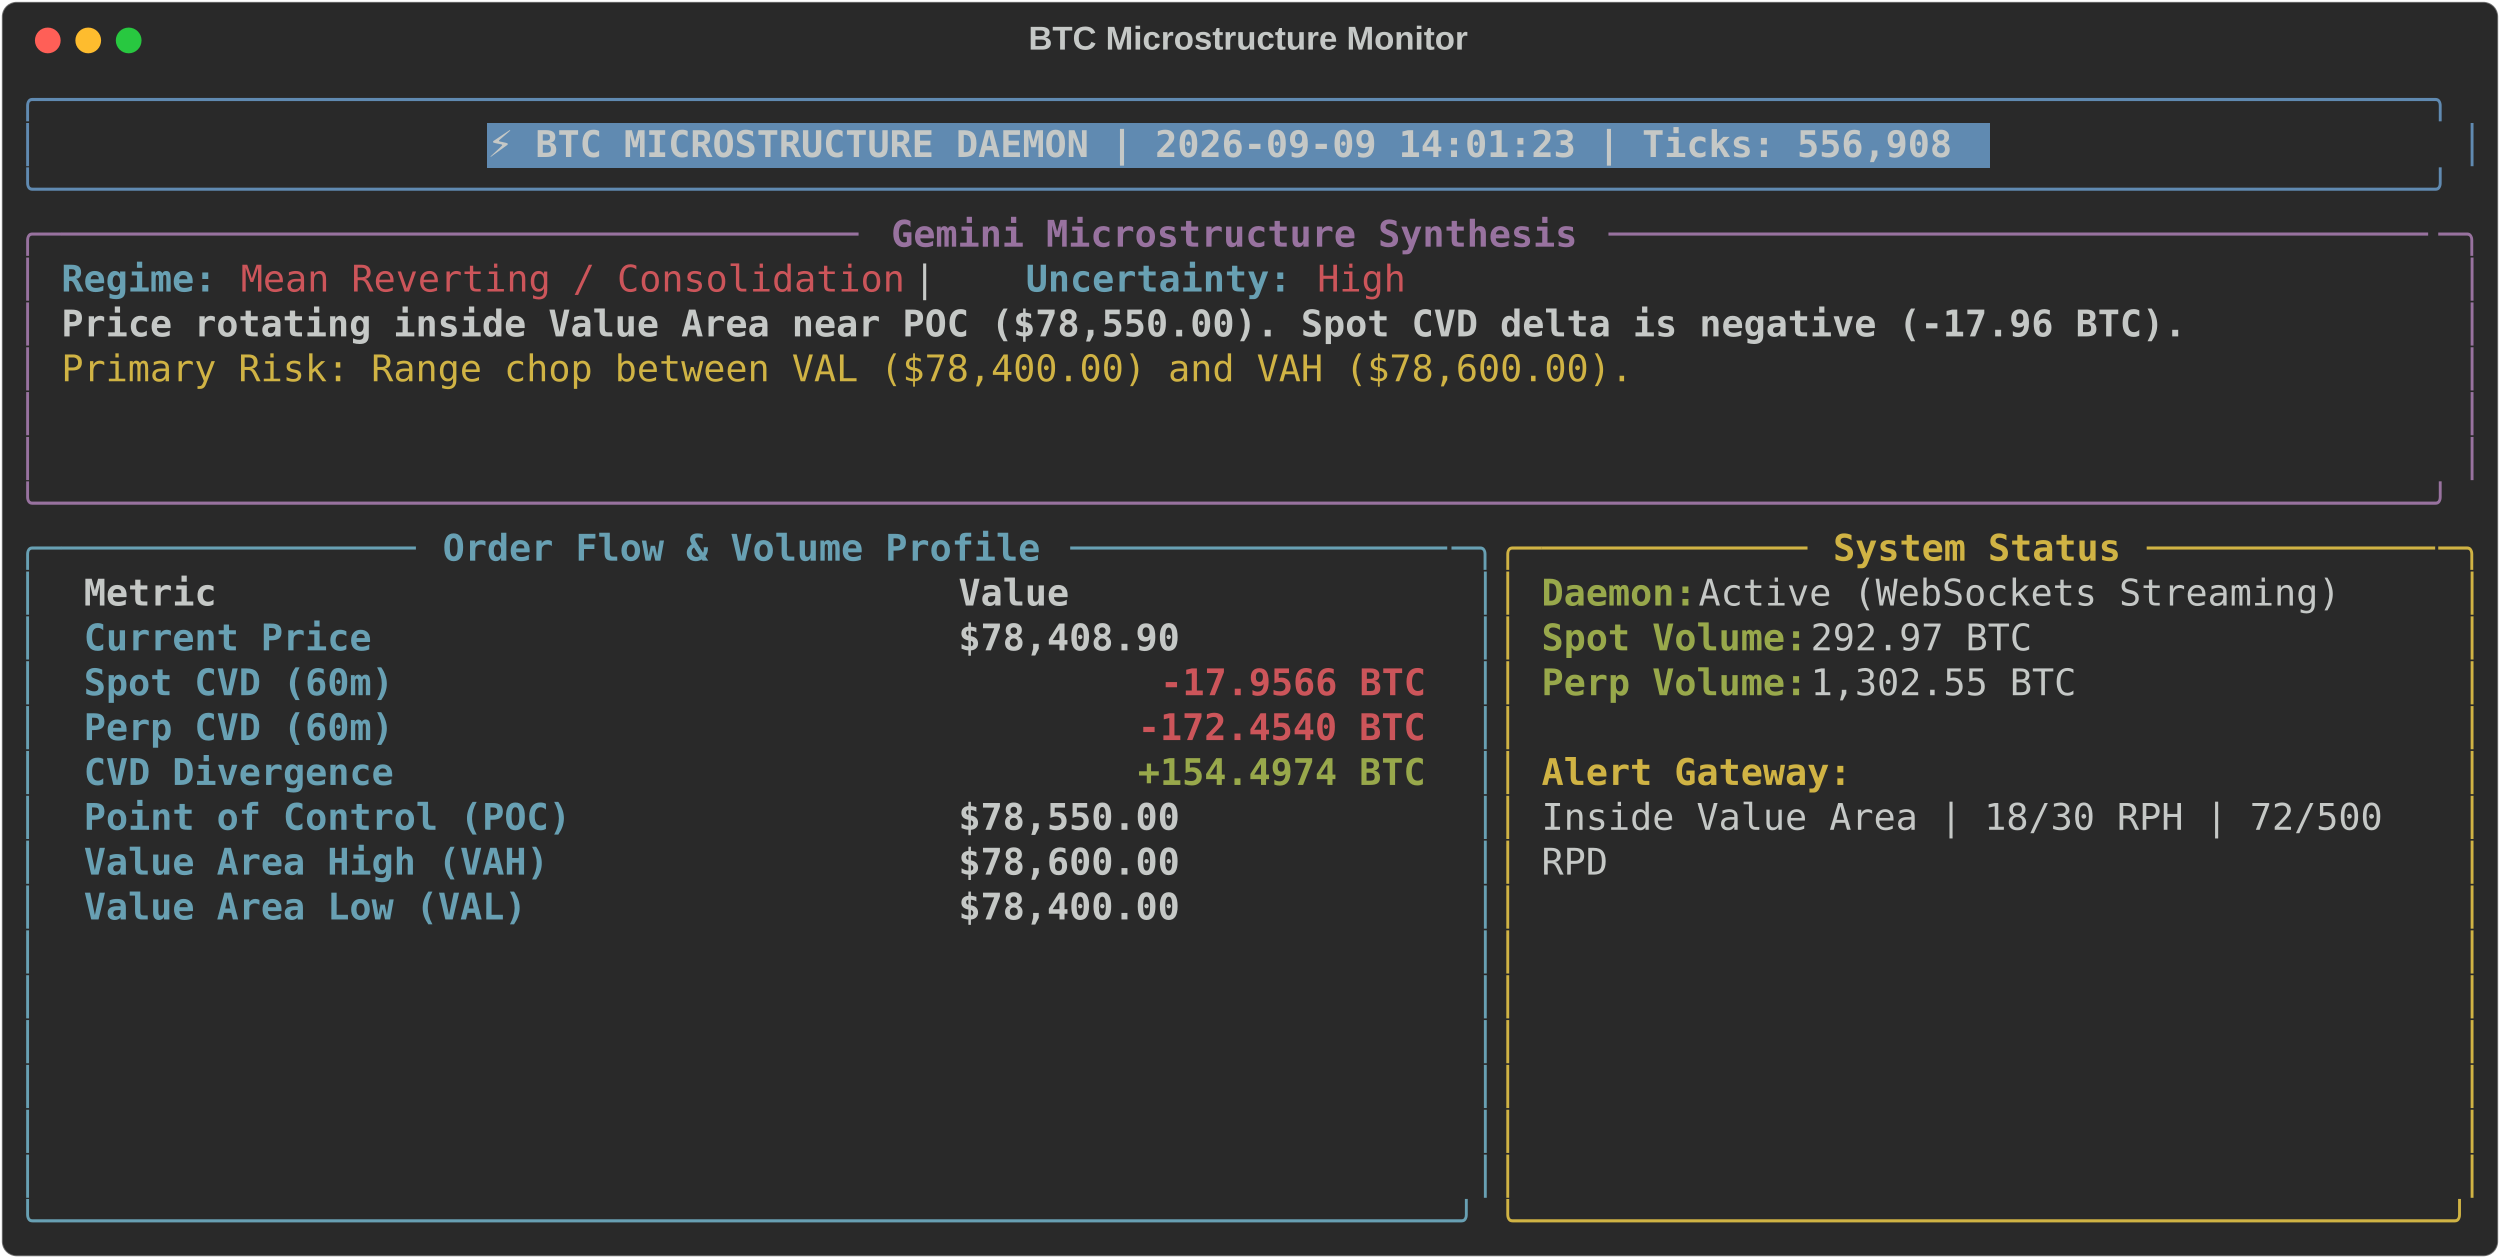
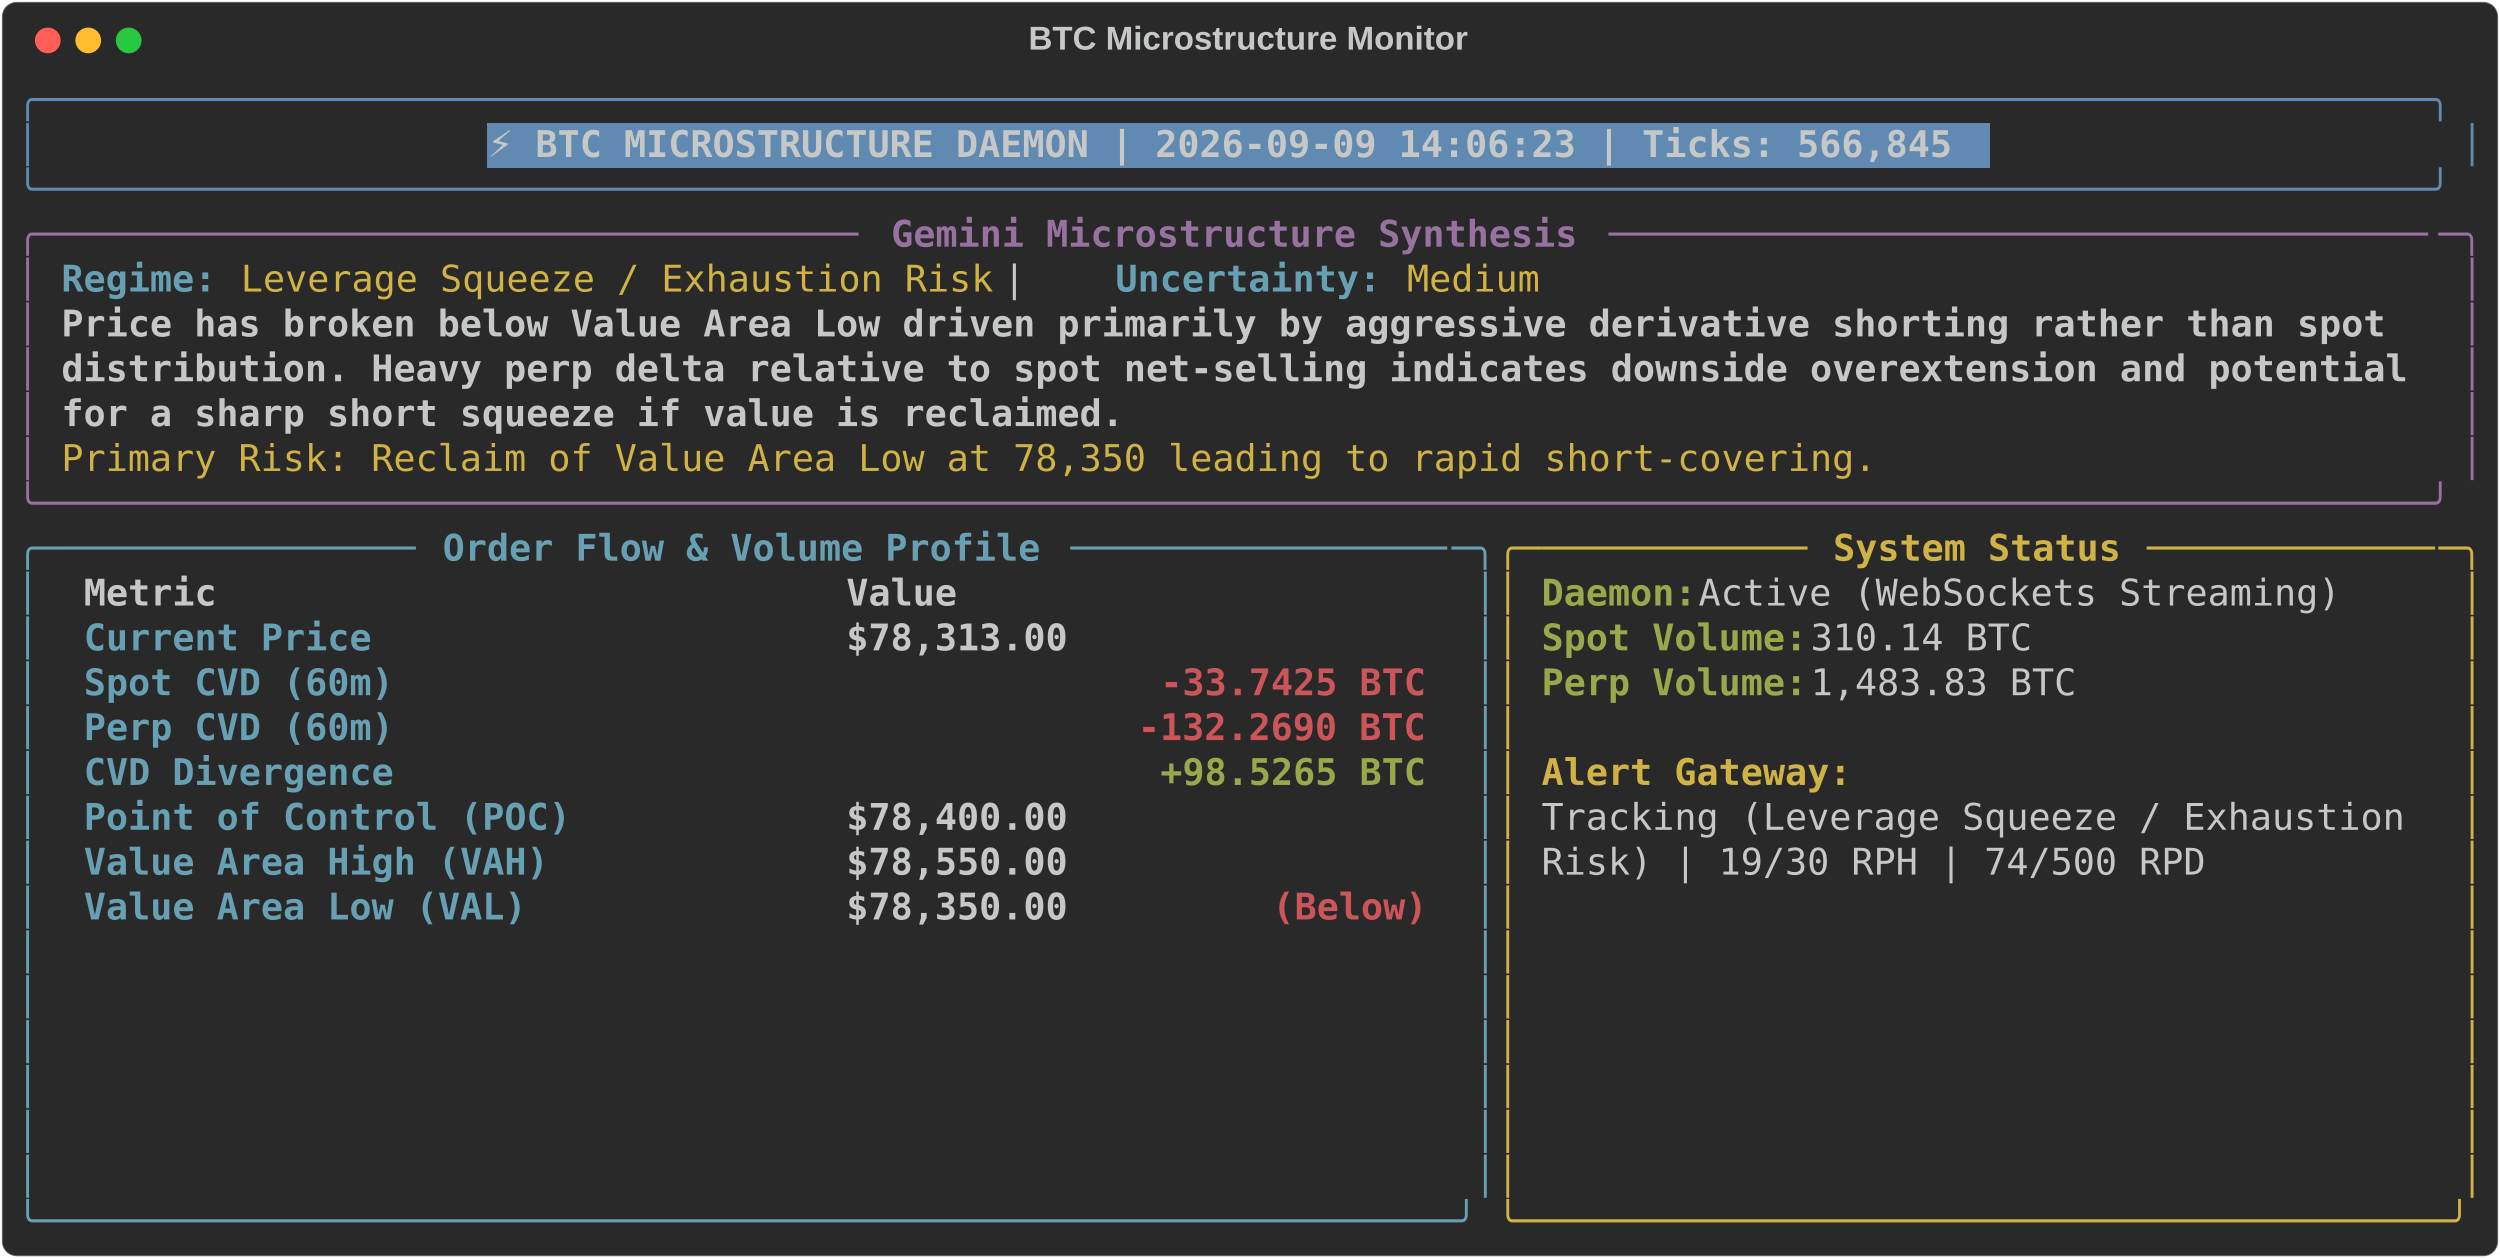
<svg xmlns="http://www.w3.org/2000/svg" class="rich-terminal" viewBox="0 0 1360 684.4">
  <style>

    @font-face {
        font-family: "Fira Code";
        src: local("FiraCode-Regular"),
                url("https://cdnjs.cloudflare.com/ajax/libs/firacode/6.2.0/woff2/FiraCode-Regular.woff2") format("woff2"),
                url("https://cdnjs.cloudflare.com/ajax/libs/firacode/6.2.0/woff/FiraCode-Regular.woff") format("woff");
        font-style: normal;
        font-weight: 400;
    }
    @font-face {
        font-family: "Fira Code";
        src: local("FiraCode-Bold"),
                url("https://cdnjs.cloudflare.com/ajax/libs/firacode/6.2.0/woff2/FiraCode-Bold.woff2") format("woff2"),
                url("https://cdnjs.cloudflare.com/ajax/libs/firacode/6.2.0/woff/FiraCode-Bold.woff") format("woff");
        font-style: bold;
        font-weight: 700;
    }

-     .terminal-1689539434-matrix {
+     .terminal-4007580471-matrix {
        font-family: Fira Code, monospace;
        font-size: 20px;
        line-height: 24.4px;
        font-variant-east-asian: full-width;
    }

-     .terminal-1689539434-title {
+     .terminal-4007580471-title {
        font-size: 18px;
        font-weight: bold;
        font-family: arial;
    }

-     .terminal-1689539434-r1 { fill: #608ab1 }
- .terminal-1689539434-r2 { fill: #c5c8c6 }
- .terminal-1689539434-r3 { fill: #c5c8c6;font-weight: bold }
- .terminal-1689539434-r4 { fill: #98729f }
- .terminal-1689539434-r5 { fill: #98729f;font-weight: bold }
- .terminal-1689539434-r6 { fill: #68a0b3;font-weight: bold }
- .terminal-1689539434-r7 { fill: #cc555a }
- .terminal-1689539434-r8 { fill: #d0b344 }
- .terminal-1689539434-r9 { fill: #68a0b3 }
- .terminal-1689539434-r10 { fill: #d0b344;font-weight: bold }
- .terminal-1689539434-r11 { fill: #98a84b;font-weight: bold }
- .terminal-1689539434-r12 { fill: #cc555a;font-weight: bold }
+     .terminal-4007580471-r1 { fill: #608ab1 }
+ .terminal-4007580471-r2 { fill: #c5c8c6 }
+ .terminal-4007580471-r3 { fill: #c5c8c6;font-weight: bold }
+ .terminal-4007580471-r4 { fill: #98729f }
+ .terminal-4007580471-r5 { fill: #98729f;font-weight: bold }
+ .terminal-4007580471-r6 { fill: #68a0b3;font-weight: bold }
+ .terminal-4007580471-r7 { fill: #d0b344 }
+ .terminal-4007580471-r8 { fill: #68a0b3 }
+ .terminal-4007580471-r9 { fill: #d0b344;font-weight: bold }
+ .terminal-4007580471-r10 { fill: #98a84b;font-weight: bold }
+ .terminal-4007580471-r11 { fill: #cc555a;font-weight: bold }
    </style>
  <defs>
-     <clipPath id="terminal-1689539434-clip-terminal">
+     <clipPath id="terminal-4007580471-clip-terminal">
      <rect x="0" y="0" width="1341.0" height="633.4" />
    </clipPath>
-     <clipPath id="terminal-1689539434-line-0">
+     <clipPath id="terminal-4007580471-line-0">
      <rect x="0" y="1.5" width="1342" height="24.65" />
    </clipPath>
-     <clipPath id="terminal-1689539434-line-1">
+     <clipPath id="terminal-4007580471-line-1">
      <rect x="0" y="25.9" width="1342" height="24.65" />
    </clipPath>
-     <clipPath id="terminal-1689539434-line-2">
+     <clipPath id="terminal-4007580471-line-2">
      <rect x="0" y="50.3" width="1342" height="24.65" />
    </clipPath>
-     <clipPath id="terminal-1689539434-line-3">
+     <clipPath id="terminal-4007580471-line-3">
      <rect x="0" y="74.7" width="1342" height="24.65" />
    </clipPath>
-     <clipPath id="terminal-1689539434-line-4">
+     <clipPath id="terminal-4007580471-line-4">
      <rect x="0" y="99.1" width="1342" height="24.65" />
    </clipPath>
-     <clipPath id="terminal-1689539434-line-5">
+     <clipPath id="terminal-4007580471-line-5">
      <rect x="0" y="123.5" width="1342" height="24.65" />
    </clipPath>
-     <clipPath id="terminal-1689539434-line-6">
+     <clipPath id="terminal-4007580471-line-6">
      <rect x="0" y="147.9" width="1342" height="24.65" />
    </clipPath>
-     <clipPath id="terminal-1689539434-line-7">
+     <clipPath id="terminal-4007580471-line-7">
      <rect x="0" y="172.3" width="1342" height="24.65" />
    </clipPath>
-     <clipPath id="terminal-1689539434-line-8">
+     <clipPath id="terminal-4007580471-line-8">
      <rect x="0" y="196.7" width="1342" height="24.65" />
    </clipPath>
-     <clipPath id="terminal-1689539434-line-9">
+     <clipPath id="terminal-4007580471-line-9">
      <rect x="0" y="221.1" width="1342" height="24.65" />
    </clipPath>
-     <clipPath id="terminal-1689539434-line-10">
+     <clipPath id="terminal-4007580471-line-10">
      <rect x="0" y="245.5" width="1342" height="24.65" />
    </clipPath>
-     <clipPath id="terminal-1689539434-line-11">
+     <clipPath id="terminal-4007580471-line-11">
      <rect x="0" y="269.9" width="1342" height="24.65" />
    </clipPath>
-     <clipPath id="terminal-1689539434-line-12">
+     <clipPath id="terminal-4007580471-line-12">
      <rect x="0" y="294.3" width="1342" height="24.65" />
    </clipPath>
-     <clipPath id="terminal-1689539434-line-13">
+     <clipPath id="terminal-4007580471-line-13">
      <rect x="0" y="318.7" width="1342" height="24.65" />
    </clipPath>
-     <clipPath id="terminal-1689539434-line-14">
+     <clipPath id="terminal-4007580471-line-14">
      <rect x="0" y="343.1" width="1342" height="24.65" />
    </clipPath>
-     <clipPath id="terminal-1689539434-line-15">
+     <clipPath id="terminal-4007580471-line-15">
      <rect x="0" y="367.5" width="1342" height="24.65" />
    </clipPath>
-     <clipPath id="terminal-1689539434-line-16">
+     <clipPath id="terminal-4007580471-line-16">
      <rect x="0" y="391.9" width="1342" height="24.65" />
    </clipPath>
-     <clipPath id="terminal-1689539434-line-17">
+     <clipPath id="terminal-4007580471-line-17">
      <rect x="0" y="416.3" width="1342" height="24.65" />
    </clipPath>
-     <clipPath id="terminal-1689539434-line-18">
+     <clipPath id="terminal-4007580471-line-18">
      <rect x="0" y="440.7" width="1342" height="24.65" />
    </clipPath>
-     <clipPath id="terminal-1689539434-line-19">
+     <clipPath id="terminal-4007580471-line-19">
      <rect x="0" y="465.1" width="1342" height="24.65" />
    </clipPath>
-     <clipPath id="terminal-1689539434-line-20">
+     <clipPath id="terminal-4007580471-line-20">
      <rect x="0" y="489.5" width="1342" height="24.65" />
    </clipPath>
-     <clipPath id="terminal-1689539434-line-21">
+     <clipPath id="terminal-4007580471-line-21">
      <rect x="0" y="513.9" width="1342" height="24.65" />
    </clipPath>
-     <clipPath id="terminal-1689539434-line-22">
+     <clipPath id="terminal-4007580471-line-22">
      <rect x="0" y="538.3" width="1342" height="24.65" />
    </clipPath>
-     <clipPath id="terminal-1689539434-line-23">
+     <clipPath id="terminal-4007580471-line-23">
      <rect x="0" y="562.7" width="1342" height="24.65" />
    </clipPath>
-     <clipPath id="terminal-1689539434-line-24">
+     <clipPath id="terminal-4007580471-line-24">
      <rect x="0" y="587.1" width="1342" height="24.65" />
    </clipPath>
  </defs>
  <rect fill="#292929" stroke="rgba(255,255,255,0.35)" stroke-width="1" x="1" y="1" width="1358" height="682.4" rx="8" />
-   <text class="terminal-1689539434-title" fill="#c5c8c6" text-anchor="middle" x="679" y="27">BTC Microstructure Monitor</text>
+   <text class="terminal-4007580471-title" fill="#c5c8c6" text-anchor="middle" x="679" y="27">BTC Microstructure Monitor</text>
  <g transform="translate(26,22)">
    <circle cx="0" cy="0" r="7" fill="#ff5f57" />
    <circle cx="22" cy="0" r="7" fill="#febc2e" />
    <circle cx="44" cy="0" r="7" fill="#28c840" />
  </g>
-   <g transform="translate(9, 41)" clip-path="url(#terminal-1689539434-clip-terminal)">
+   <g transform="translate(9, 41)" clip-path="url(#terminal-4007580471-clip-terminal)">
    <rect fill="#608ab1" x="256.2" y="25.9" width="817.4" height="24.65" shape-rendering="crispEdges" />
-     <g class="terminal-1689539434-matrix">
-       <text class="terminal-1689539434-r1" x="0" y="20" textLength="1342" clip-path="url(#terminal-1689539434-line-0)">╭────────────────────────────────────────────────────────────────────────────────────────────────────────────╮</text>
-       <text class="terminal-1689539434-r2" x="1342" y="20" textLength="12.2" clip-path="url(#terminal-1689539434-line-0)">
- </text>
-       <text class="terminal-1689539434-r1" x="0" y="44.4" textLength="12.2" clip-path="url(#terminal-1689539434-line-1)">│</text>
-       <text class="terminal-1689539434-r3" x="256.2" y="44.4" textLength="805.2" clip-path="url(#terminal-1689539434-line-1)">⚡ BTC MICROSTRUCTURE DAEMON | 2026-09-09 14:01:23 | Ticks: 556,908</text>
-       <text class="terminal-1689539434-r1" x="1329.8" y="44.4" textLength="12.2" clip-path="url(#terminal-1689539434-line-1)">│</text>
-       <text class="terminal-1689539434-r2" x="1342" y="44.4" textLength="12.2" clip-path="url(#terminal-1689539434-line-1)">
- </text>
-       <text class="terminal-1689539434-r1" x="0" y="68.8" textLength="1342" clip-path="url(#terminal-1689539434-line-2)">╰────────────────────────────────────────────────────────────────────────────────────────────────────────────╯</text>
-       <text class="terminal-1689539434-r2" x="1342" y="68.8" textLength="12.2" clip-path="url(#terminal-1689539434-line-2)">
- </text>
-       <text class="terminal-1689539434-r4" x="0" y="93.2" textLength="24.4" clip-path="url(#terminal-1689539434-line-3)">╭─</text>
-       <text class="terminal-1689539434-r4" x="24.4" y="93.2" textLength="439.2" clip-path="url(#terminal-1689539434-line-3)">────────────────────────────────────</text>
-       <text class="terminal-1689539434-r5" x="475.8" y="93.2" textLength="378.2" clip-path="url(#terminal-1689539434-line-3)">Gemini Microstructure Synthesis</text>
-       <text class="terminal-1689539434-r4" x="866.2" y="93.2" textLength="451.4" clip-path="url(#terminal-1689539434-line-3)">─────────────────────────────────────</text>
-       <text class="terminal-1689539434-r4" x="1317.6" y="93.2" textLength="24.4" clip-path="url(#terminal-1689539434-line-3)">─╮</text>
-       <text class="terminal-1689539434-r2" x="1342" y="93.2" textLength="12.2" clip-path="url(#terminal-1689539434-line-3)">
- </text>
-       <text class="terminal-1689539434-r4" x="0" y="117.6" textLength="12.2" clip-path="url(#terminal-1689539434-line-4)">│</text>
-       <text class="terminal-1689539434-r6" x="24.4" y="117.6" textLength="85.4" clip-path="url(#terminal-1689539434-line-4)">Regime:</text>
-       <text class="terminal-1689539434-r7" x="122" y="117.6" textLength="366" clip-path="url(#terminal-1689539434-line-4)">Mean Reverting / Consolidation</text>
-       <text class="terminal-1689539434-r2" x="488" y="117.6" textLength="61" clip-path="url(#terminal-1689539434-line-4)">  |  </text>
-       <text class="terminal-1689539434-r6" x="549" y="117.6" textLength="146.4" clip-path="url(#terminal-1689539434-line-4)">Uncertainty:</text>
-       <text class="terminal-1689539434-r7" x="707.6" y="117.6" textLength="48.8" clip-path="url(#terminal-1689539434-line-4)">High</text>
-       <text class="terminal-1689539434-r4" x="1329.8" y="117.6" textLength="12.2" clip-path="url(#terminal-1689539434-line-4)">│</text>
-       <text class="terminal-1689539434-r2" x="1342" y="117.6" textLength="12.2" clip-path="url(#terminal-1689539434-line-4)">
- </text>
-       <text class="terminal-1689539434-r4" x="0" y="142" textLength="12.2" clip-path="url(#terminal-1689539434-line-5)">│</text>
-       <text class="terminal-1689539434-r3" x="24.4" y="142" textLength="1171.2" clip-path="url(#terminal-1689539434-line-5)">Price rotating inside Value Area near POC ($78,550.00). Spot CVD delta is negative (-17.96 BTC).</text>
-       <text class="terminal-1689539434-r4" x="1329.8" y="142" textLength="12.2" clip-path="url(#terminal-1689539434-line-5)">│</text>
-       <text class="terminal-1689539434-r2" x="1342" y="142" textLength="12.2" clip-path="url(#terminal-1689539434-line-5)">
- </text>
-       <text class="terminal-1689539434-r4" x="0" y="166.4" textLength="12.2" clip-path="url(#terminal-1689539434-line-6)">│</text>
-       <text class="terminal-1689539434-r8" x="24.4" y="166.4" textLength="866.2" clip-path="url(#terminal-1689539434-line-6)">Primary Risk: Range chop between VAL ($78,400.00) and VAH ($78,600.00).</text>
-       <text class="terminal-1689539434-r4" x="1329.8" y="166.4" textLength="12.2" clip-path="url(#terminal-1689539434-line-6)">│</text>
-       <text class="terminal-1689539434-r2" x="1342" y="166.4" textLength="12.2" clip-path="url(#terminal-1689539434-line-6)">
- </text>
-       <text class="terminal-1689539434-r4" x="0" y="190.8" textLength="12.2" clip-path="url(#terminal-1689539434-line-7)">│</text>
-       <text class="terminal-1689539434-r4" x="1329.8" y="190.8" textLength="12.2" clip-path="url(#terminal-1689539434-line-7)">│</text>
-       <text class="terminal-1689539434-r2" x="1342" y="190.8" textLength="12.2" clip-path="url(#terminal-1689539434-line-7)">
- </text>
-       <text class="terminal-1689539434-r4" x="0" y="215.2" textLength="12.2" clip-path="url(#terminal-1689539434-line-8)">│</text>
-       <text class="terminal-1689539434-r4" x="1329.8" y="215.2" textLength="12.2" clip-path="url(#terminal-1689539434-line-8)">│</text>
-       <text class="terminal-1689539434-r2" x="1342" y="215.2" textLength="12.2" clip-path="url(#terminal-1689539434-line-8)">
- </text>
-       <text class="terminal-1689539434-r4" x="0" y="239.6" textLength="1342" clip-path="url(#terminal-1689539434-line-9)">╰────────────────────────────────────────────────────────────────────────────────────────────────────────────╯</text>
-       <text class="terminal-1689539434-r2" x="1342" y="239.6" textLength="12.2" clip-path="url(#terminal-1689539434-line-9)">
- </text>
-       <text class="terminal-1689539434-r9" x="0" y="264" textLength="24.4" clip-path="url(#terminal-1689539434-line-10)">╭─</text>
-       <text class="terminal-1689539434-r9" x="24.4" y="264" textLength="195.2" clip-path="url(#terminal-1689539434-line-10)">────────────────</text>
-       <text class="terminal-1689539434-r6" x="231.8" y="264" textLength="329.4" clip-path="url(#terminal-1689539434-line-10)">Order Flow &amp; Volume Profile</text>
-       <text class="terminal-1689539434-r9" x="573.4" y="264" textLength="207.4" clip-path="url(#terminal-1689539434-line-10)">─────────────────</text>
-       <text class="terminal-1689539434-r9" x="780.8" y="264" textLength="24.4" clip-path="url(#terminal-1689539434-line-10)">─╮</text>
-       <text class="terminal-1689539434-r8" x="805.2" y="264" textLength="24.4" clip-path="url(#terminal-1689539434-line-10)">╭─</text>
-       <text class="terminal-1689539434-r8" x="829.6" y="264" textLength="146.4" clip-path="url(#terminal-1689539434-line-10)">────────────</text>
-       <text class="terminal-1689539434-r10" x="988.2" y="264" textLength="158.6" clip-path="url(#terminal-1689539434-line-10)">System Status</text>
-       <text class="terminal-1689539434-r8" x="1159" y="264" textLength="158.6" clip-path="url(#terminal-1689539434-line-10)">─────────────</text>
-       <text class="terminal-1689539434-r8" x="1317.6" y="264" textLength="24.4" clip-path="url(#terminal-1689539434-line-10)">─╮</text>
-       <text class="terminal-1689539434-r2" x="1342" y="264" textLength="12.2" clip-path="url(#terminal-1689539434-line-10)">
- </text>
-       <text class="terminal-1689539434-r9" x="0" y="288.4" textLength="12.2" clip-path="url(#terminal-1689539434-line-11)">│</text>
-       <text class="terminal-1689539434-r3" x="36.6" y="288.4" textLength="451.4" clip-path="url(#terminal-1689539434-line-11)">Metric                               </text>
-       <text class="terminal-1689539434-r3" x="512.4" y="288.4" textLength="256.2" clip-path="url(#terminal-1689539434-line-11)">                Value</text>
-       <text class="terminal-1689539434-r9" x="793" y="288.4" textLength="12.2" clip-path="url(#terminal-1689539434-line-11)">│</text>
-       <text class="terminal-1689539434-r8" x="805.2" y="288.4" textLength="12.2" clip-path="url(#terminal-1689539434-line-11)">│</text>
-       <text class="terminal-1689539434-r11" x="829.6" y="288.4" textLength="85.4" clip-path="url(#terminal-1689539434-line-11)">Daemon:</text>
-       <text class="terminal-1689539434-r2" x="915" y="288.4" textLength="366" clip-path="url(#terminal-1689539434-line-11)"> Active (WebSockets Streaming)</text>
-       <text class="terminal-1689539434-r8" x="1329.8" y="288.4" textLength="12.2" clip-path="url(#terminal-1689539434-line-11)">│</text>
-       <text class="terminal-1689539434-r2" x="1342" y="288.4" textLength="12.2" clip-path="url(#terminal-1689539434-line-11)">
- </text>
-       <text class="terminal-1689539434-r9" x="0" y="312.8" textLength="12.2" clip-path="url(#terminal-1689539434-line-12)">│</text>
-       <text class="terminal-1689539434-r6" x="36.6" y="312.8" textLength="451.4" clip-path="url(#terminal-1689539434-line-12)">Current Price                        </text>
-       <text class="terminal-1689539434-r3" x="512.4" y="312.8" textLength="256.2" clip-path="url(#terminal-1689539434-line-12)">           $78,408.90</text>
-       <text class="terminal-1689539434-r9" x="793" y="312.8" textLength="12.2" clip-path="url(#terminal-1689539434-line-12)">│</text>
-       <text class="terminal-1689539434-r8" x="805.2" y="312.8" textLength="12.2" clip-path="url(#terminal-1689539434-line-12)">│</text>
-       <text class="terminal-1689539434-r11" x="829.6" y="312.8" textLength="146.4" clip-path="url(#terminal-1689539434-line-12)">Spot Volume:</text>
-       <text class="terminal-1689539434-r2" x="976" y="312.8" textLength="134.2" clip-path="url(#terminal-1689539434-line-12)"> 292.97 BTC</text>
-       <text class="terminal-1689539434-r8" x="1329.8" y="312.8" textLength="12.2" clip-path="url(#terminal-1689539434-line-12)">│</text>
-       <text class="terminal-1689539434-r2" x="1342" y="312.8" textLength="12.2" clip-path="url(#terminal-1689539434-line-12)">
- </text>
-       <text class="terminal-1689539434-r9" x="0" y="337.2" textLength="12.2" clip-path="url(#terminal-1689539434-line-13)">│</text>
-       <text class="terminal-1689539434-r6" x="36.6" y="337.2" textLength="451.4" clip-path="url(#terminal-1689539434-line-13)">Spot CVD (60m)                       </text>
-       <text class="terminal-1689539434-r12" x="622.2" y="337.2" textLength="146.4" clip-path="url(#terminal-1689539434-line-13)">-17.9566 BTC</text>
-       <text class="terminal-1689539434-r9" x="793" y="337.2" textLength="12.2" clip-path="url(#terminal-1689539434-line-13)">│</text>
-       <text class="terminal-1689539434-r8" x="805.2" y="337.2" textLength="12.2" clip-path="url(#terminal-1689539434-line-13)">│</text>
-       <text class="terminal-1689539434-r11" x="829.6" y="337.2" textLength="146.4" clip-path="url(#terminal-1689539434-line-13)">Perp Volume:</text>
-       <text class="terminal-1689539434-r2" x="976" y="337.2" textLength="158.6" clip-path="url(#terminal-1689539434-line-13)"> 1,302.55 BTC</text>
-       <text class="terminal-1689539434-r8" x="1329.8" y="337.2" textLength="12.2" clip-path="url(#terminal-1689539434-line-13)">│</text>
-       <text class="terminal-1689539434-r2" x="1342" y="337.2" textLength="12.2" clip-path="url(#terminal-1689539434-line-13)">
- </text>
-       <text class="terminal-1689539434-r9" x="0" y="361.6" textLength="12.2" clip-path="url(#terminal-1689539434-line-14)">│</text>
-       <text class="terminal-1689539434-r6" x="36.6" y="361.6" textLength="451.4" clip-path="url(#terminal-1689539434-line-14)">Perp CVD (60m)                       </text>
-       <text class="terminal-1689539434-r12" x="610" y="361.6" textLength="158.6" clip-path="url(#terminal-1689539434-line-14)">-172.4540 BTC</text>
-       <text class="terminal-1689539434-r9" x="793" y="361.6" textLength="12.2" clip-path="url(#terminal-1689539434-line-14)">│</text>
-       <text class="terminal-1689539434-r8" x="805.2" y="361.6" textLength="12.2" clip-path="url(#terminal-1689539434-line-14)">│</text>
-       <text class="terminal-1689539434-r8" x="1329.8" y="361.6" textLength="12.2" clip-path="url(#terminal-1689539434-line-14)">│</text>
-       <text class="terminal-1689539434-r2" x="1342" y="361.6" textLength="12.2" clip-path="url(#terminal-1689539434-line-14)">
- </text>
-       <text class="terminal-1689539434-r9" x="0" y="386" textLength="12.2" clip-path="url(#terminal-1689539434-line-15)">│</text>
-       <text class="terminal-1689539434-r6" x="36.6" y="386" textLength="451.4" clip-path="url(#terminal-1689539434-line-15)">CVD Divergence                       </text>
-       <text class="terminal-1689539434-r11" x="610" y="386" textLength="158.6" clip-path="url(#terminal-1689539434-line-15)">+154.4974 BTC</text>
-       <text class="terminal-1689539434-r9" x="793" y="386" textLength="12.2" clip-path="url(#terminal-1689539434-line-15)">│</text>
-       <text class="terminal-1689539434-r8" x="805.2" y="386" textLength="12.2" clip-path="url(#terminal-1689539434-line-15)">│</text>
-       <text class="terminal-1689539434-r10" x="829.6" y="386" textLength="170.8" clip-path="url(#terminal-1689539434-line-15)">Alert Gateway:</text>
-       <text class="terminal-1689539434-r8" x="1329.8" y="386" textLength="12.2" clip-path="url(#terminal-1689539434-line-15)">│</text>
-       <text class="terminal-1689539434-r2" x="1342" y="386" textLength="12.2" clip-path="url(#terminal-1689539434-line-15)">
- </text>
-       <text class="terminal-1689539434-r9" x="0" y="410.4" textLength="12.2" clip-path="url(#terminal-1689539434-line-16)">│</text>
-       <text class="terminal-1689539434-r6" x="36.6" y="410.4" textLength="451.4" clip-path="url(#terminal-1689539434-line-16)">Point of Control (POC)               </text>
-       <text class="terminal-1689539434-r3" x="512.4" y="410.4" textLength="256.2" clip-path="url(#terminal-1689539434-line-16)">           $78,550.00</text>
-       <text class="terminal-1689539434-r9" x="793" y="410.4" textLength="12.2" clip-path="url(#terminal-1689539434-line-16)">│</text>
-       <text class="terminal-1689539434-r8" x="805.2" y="410.4" textLength="12.2" clip-path="url(#terminal-1689539434-line-16)">│</text>
-       <text class="terminal-1689539434-r2" x="829.6" y="410.4" textLength="475.8" clip-path="url(#terminal-1689539434-line-16)">Inside Value Area | 18/30 RPH | 72/500 </text>
-       <text class="terminal-1689539434-r8" x="1329.8" y="410.4" textLength="12.2" clip-path="url(#terminal-1689539434-line-16)">│</text>
-       <text class="terminal-1689539434-r2" x="1342" y="410.4" textLength="12.2" clip-path="url(#terminal-1689539434-line-16)">
- </text>
-       <text class="terminal-1689539434-r9" x="0" y="434.8" textLength="12.2" clip-path="url(#terminal-1689539434-line-17)">│</text>
-       <text class="terminal-1689539434-r6" x="36.6" y="434.8" textLength="451.4" clip-path="url(#terminal-1689539434-line-17)">Value Area High (VAH)                </text>
-       <text class="terminal-1689539434-r3" x="512.4" y="434.8" textLength="256.2" clip-path="url(#terminal-1689539434-line-17)">           $78,600.00</text>
-       <text class="terminal-1689539434-r9" x="793" y="434.8" textLength="12.2" clip-path="url(#terminal-1689539434-line-17)">│</text>
-       <text class="terminal-1689539434-r8" x="805.2" y="434.8" textLength="12.2" clip-path="url(#terminal-1689539434-line-17)">│</text>
-       <text class="terminal-1689539434-r2" x="829.6" y="434.8" textLength="36.6" clip-path="url(#terminal-1689539434-line-17)">RPD</text>
-       <text class="terminal-1689539434-r8" x="1329.8" y="434.8" textLength="12.2" clip-path="url(#terminal-1689539434-line-17)">│</text>
-       <text class="terminal-1689539434-r2" x="1342" y="434.8" textLength="12.2" clip-path="url(#terminal-1689539434-line-17)">
- </text>
-       <text class="terminal-1689539434-r9" x="0" y="459.2" textLength="12.2" clip-path="url(#terminal-1689539434-line-18)">│</text>
-       <text class="terminal-1689539434-r6" x="36.6" y="459.2" textLength="451.4" clip-path="url(#terminal-1689539434-line-18)">Value Area Low (VAL)                 </text>
-       <text class="terminal-1689539434-r3" x="512.4" y="459.2" textLength="256.2" clip-path="url(#terminal-1689539434-line-18)">           $78,400.00</text>
-       <text class="terminal-1689539434-r9" x="793" y="459.2" textLength="12.2" clip-path="url(#terminal-1689539434-line-18)">│</text>
-       <text class="terminal-1689539434-r8" x="805.2" y="459.2" textLength="12.2" clip-path="url(#terminal-1689539434-line-18)">│</text>
-       <text class="terminal-1689539434-r8" x="1329.8" y="459.2" textLength="12.2" clip-path="url(#terminal-1689539434-line-18)">│</text>
-       <text class="terminal-1689539434-r2" x="1342" y="459.2" textLength="12.2" clip-path="url(#terminal-1689539434-line-18)">
- </text>
-       <text class="terminal-1689539434-r9" x="0" y="483.6" textLength="12.2" clip-path="url(#terminal-1689539434-line-19)">│</text>
-       <text class="terminal-1689539434-r9" x="793" y="483.6" textLength="12.2" clip-path="url(#terminal-1689539434-line-19)">│</text>
-       <text class="terminal-1689539434-r8" x="805.2" y="483.6" textLength="12.2" clip-path="url(#terminal-1689539434-line-19)">│</text>
-       <text class="terminal-1689539434-r8" x="1329.8" y="483.6" textLength="12.2" clip-path="url(#terminal-1689539434-line-19)">│</text>
-       <text class="terminal-1689539434-r2" x="1342" y="483.6" textLength="12.2" clip-path="url(#terminal-1689539434-line-19)">
- </text>
-       <text class="terminal-1689539434-r9" x="0" y="508" textLength="12.2" clip-path="url(#terminal-1689539434-line-20)">│</text>
-       <text class="terminal-1689539434-r9" x="793" y="508" textLength="12.2" clip-path="url(#terminal-1689539434-line-20)">│</text>
-       <text class="terminal-1689539434-r8" x="805.2" y="508" textLength="12.2" clip-path="url(#terminal-1689539434-line-20)">│</text>
-       <text class="terminal-1689539434-r8" x="1329.8" y="508" textLength="12.2" clip-path="url(#terminal-1689539434-line-20)">│</text>
-       <text class="terminal-1689539434-r2" x="1342" y="508" textLength="12.2" clip-path="url(#terminal-1689539434-line-20)">
- </text>
-       <text class="terminal-1689539434-r9" x="0" y="532.4" textLength="12.2" clip-path="url(#terminal-1689539434-line-21)">│</text>
-       <text class="terminal-1689539434-r9" x="793" y="532.4" textLength="12.2" clip-path="url(#terminal-1689539434-line-21)">│</text>
-       <text class="terminal-1689539434-r8" x="805.2" y="532.4" textLength="12.2" clip-path="url(#terminal-1689539434-line-21)">│</text>
-       <text class="terminal-1689539434-r8" x="1329.8" y="532.4" textLength="12.2" clip-path="url(#terminal-1689539434-line-21)">│</text>
-       <text class="terminal-1689539434-r2" x="1342" y="532.4" textLength="12.2" clip-path="url(#terminal-1689539434-line-21)">
- </text>
-       <text class="terminal-1689539434-r9" x="0" y="556.8" textLength="12.2" clip-path="url(#terminal-1689539434-line-22)">│</text>
-       <text class="terminal-1689539434-r9" x="793" y="556.8" textLength="12.2" clip-path="url(#terminal-1689539434-line-22)">│</text>
-       <text class="terminal-1689539434-r8" x="805.2" y="556.8" textLength="12.2" clip-path="url(#terminal-1689539434-line-22)">│</text>
-       <text class="terminal-1689539434-r8" x="1329.8" y="556.8" textLength="12.2" clip-path="url(#terminal-1689539434-line-22)">│</text>
-       <text class="terminal-1689539434-r2" x="1342" y="556.8" textLength="12.2" clip-path="url(#terminal-1689539434-line-22)">
- </text>
-       <text class="terminal-1689539434-r9" x="0" y="581.2" textLength="12.2" clip-path="url(#terminal-1689539434-line-23)">│</text>
-       <text class="terminal-1689539434-r9" x="793" y="581.2" textLength="12.2" clip-path="url(#terminal-1689539434-line-23)">│</text>
-       <text class="terminal-1689539434-r8" x="805.2" y="581.2" textLength="12.2" clip-path="url(#terminal-1689539434-line-23)">│</text>
-       <text class="terminal-1689539434-r8" x="1329.8" y="581.2" textLength="12.2" clip-path="url(#terminal-1689539434-line-23)">│</text>
-       <text class="terminal-1689539434-r2" x="1342" y="581.2" textLength="12.2" clip-path="url(#terminal-1689539434-line-23)">
- </text>
-       <text class="terminal-1689539434-r9" x="0" y="605.6" textLength="12.2" clip-path="url(#terminal-1689539434-line-24)">│</text>
-       <text class="terminal-1689539434-r9" x="793" y="605.6" textLength="12.2" clip-path="url(#terminal-1689539434-line-24)">│</text>
-       <text class="terminal-1689539434-r8" x="805.2" y="605.6" textLength="12.2" clip-path="url(#terminal-1689539434-line-24)">│</text>
-       <text class="terminal-1689539434-r8" x="1329.8" y="605.6" textLength="12.2" clip-path="url(#terminal-1689539434-line-24)">│</text>
-       <text class="terminal-1689539434-r2" x="1342" y="605.6" textLength="12.2" clip-path="url(#terminal-1689539434-line-24)">
- </text>
-       <text class="terminal-1689539434-r9" x="0" y="630" textLength="805.2" clip-path="url(#terminal-1689539434-line-25)">╰────────────────────────────────────────────────────────────────╯</text>
-       <text class="terminal-1689539434-r8" x="805.2" y="630" textLength="536.8" clip-path="url(#terminal-1689539434-line-25)">╰──────────────────────────────────────────╯</text>
-       <text class="terminal-1689539434-r2" x="1342" y="630" textLength="12.2" clip-path="url(#terminal-1689539434-line-25)">
+     <g class="terminal-4007580471-matrix">
+       <text class="terminal-4007580471-r1" x="0" y="20" textLength="1342" clip-path="url(#terminal-4007580471-line-0)">╭────────────────────────────────────────────────────────────────────────────────────────────────────────────╮</text>
+       <text class="terminal-4007580471-r2" x="1342" y="20" textLength="12.2" clip-path="url(#terminal-4007580471-line-0)">
+ </text>
+       <text class="terminal-4007580471-r1" x="0" y="44.4" textLength="12.2" clip-path="url(#terminal-4007580471-line-1)">│</text>
+       <text class="terminal-4007580471-r3" x="256.2" y="44.4" textLength="805.2" clip-path="url(#terminal-4007580471-line-1)">⚡ BTC MICROSTRUCTURE DAEMON | 2026-09-09 14:06:23 | Ticks: 566,845</text>
+       <text class="terminal-4007580471-r1" x="1329.8" y="44.4" textLength="12.2" clip-path="url(#terminal-4007580471-line-1)">│</text>
+       <text class="terminal-4007580471-r2" x="1342" y="44.4" textLength="12.2" clip-path="url(#terminal-4007580471-line-1)">
+ </text>
+       <text class="terminal-4007580471-r1" x="0" y="68.8" textLength="1342" clip-path="url(#terminal-4007580471-line-2)">╰────────────────────────────────────────────────────────────────────────────────────────────────────────────╯</text>
+       <text class="terminal-4007580471-r2" x="1342" y="68.8" textLength="12.2" clip-path="url(#terminal-4007580471-line-2)">
+ </text>
+       <text class="terminal-4007580471-r4" x="0" y="93.2" textLength="24.4" clip-path="url(#terminal-4007580471-line-3)">╭─</text>
+       <text class="terminal-4007580471-r4" x="24.4" y="93.2" textLength="439.2" clip-path="url(#terminal-4007580471-line-3)">────────────────────────────────────</text>
+       <text class="terminal-4007580471-r5" x="475.8" y="93.2" textLength="378.2" clip-path="url(#terminal-4007580471-line-3)">Gemini Microstructure Synthesis</text>
+       <text class="terminal-4007580471-r4" x="866.2" y="93.2" textLength="451.4" clip-path="url(#terminal-4007580471-line-3)">─────────────────────────────────────</text>
+       <text class="terminal-4007580471-r4" x="1317.6" y="93.2" textLength="24.4" clip-path="url(#terminal-4007580471-line-3)">─╮</text>
+       <text class="terminal-4007580471-r2" x="1342" y="93.2" textLength="12.2" clip-path="url(#terminal-4007580471-line-3)">
+ </text>
+       <text class="terminal-4007580471-r4" x="0" y="117.6" textLength="12.2" clip-path="url(#terminal-4007580471-line-4)">│</text>
+       <text class="terminal-4007580471-r6" x="24.4" y="117.6" textLength="85.4" clip-path="url(#terminal-4007580471-line-4)">Regime:</text>
+       <text class="terminal-4007580471-r7" x="122" y="117.6" textLength="414.8" clip-path="url(#terminal-4007580471-line-4)">Leverage Squeeze / Exhaustion Risk</text>
+       <text class="terminal-4007580471-r2" x="536.8" y="117.6" textLength="61" clip-path="url(#terminal-4007580471-line-4)">  |  </text>
+       <text class="terminal-4007580471-r6" x="597.8" y="117.6" textLength="146.4" clip-path="url(#terminal-4007580471-line-4)">Uncertainty:</text>
+       <text class="terminal-4007580471-r7" x="756.4" y="117.6" textLength="73.2" clip-path="url(#terminal-4007580471-line-4)">Medium</text>
+       <text class="terminal-4007580471-r4" x="1329.8" y="117.6" textLength="12.2" clip-path="url(#terminal-4007580471-line-4)">│</text>
+       <text class="terminal-4007580471-r2" x="1342" y="117.6" textLength="12.2" clip-path="url(#terminal-4007580471-line-4)">
+ </text>
+       <text class="terminal-4007580471-r4" x="0" y="142" textLength="12.2" clip-path="url(#terminal-4007580471-line-5)">│</text>
+       <text class="terminal-4007580471-r3" x="24.4" y="142" textLength="1293.2" clip-path="url(#terminal-4007580471-line-5)">Price has broken below Value Area Low driven primarily by aggressive derivative shorting rather than spot </text>
+       <text class="terminal-4007580471-r4" x="1329.8" y="142" textLength="12.2" clip-path="url(#terminal-4007580471-line-5)">│</text>
+       <text class="terminal-4007580471-r2" x="1342" y="142" textLength="12.2" clip-path="url(#terminal-4007580471-line-5)">
+ </text>
+       <text class="terminal-4007580471-r4" x="0" y="166.4" textLength="12.2" clip-path="url(#terminal-4007580471-line-6)">│</text>
+       <text class="terminal-4007580471-r3" x="24.4" y="166.4" textLength="1293.2" clip-path="url(#terminal-4007580471-line-6)">distribution. Heavy perp delta relative to spot net-selling indicates downside overextension and potential</text>
+       <text class="terminal-4007580471-r4" x="1329.8" y="166.4" textLength="12.2" clip-path="url(#terminal-4007580471-line-6)">│</text>
+       <text class="terminal-4007580471-r2" x="1342" y="166.4" textLength="12.2" clip-path="url(#terminal-4007580471-line-6)">
+ </text>
+       <text class="terminal-4007580471-r4" x="0" y="190.8" textLength="12.2" clip-path="url(#terminal-4007580471-line-7)">│</text>
+       <text class="terminal-4007580471-r3" x="24.4" y="190.8" textLength="585.6" clip-path="url(#terminal-4007580471-line-7)">for a sharp short squeeze if value is reclaimed.</text>
+       <text class="terminal-4007580471-r4" x="1329.8" y="190.8" textLength="12.2" clip-path="url(#terminal-4007580471-line-7)">│</text>
+       <text class="terminal-4007580471-r2" x="1342" y="190.8" textLength="12.2" clip-path="url(#terminal-4007580471-line-7)">
+ </text>
+       <text class="terminal-4007580471-r4" x="0" y="215.2" textLength="12.2" clip-path="url(#terminal-4007580471-line-8)">│</text>
+       <text class="terminal-4007580471-r7" x="24.4" y="215.2" textLength="1000.4" clip-path="url(#terminal-4007580471-line-8)">Primary Risk: Reclaim of Value Area Low at 78,350 leading to rapid short-covering.</text>
+       <text class="terminal-4007580471-r4" x="1329.8" y="215.2" textLength="12.2" clip-path="url(#terminal-4007580471-line-8)">│</text>
+       <text class="terminal-4007580471-r2" x="1342" y="215.2" textLength="12.2" clip-path="url(#terminal-4007580471-line-8)">
+ </text>
+       <text class="terminal-4007580471-r4" x="0" y="239.6" textLength="1342" clip-path="url(#terminal-4007580471-line-9)">╰────────────────────────────────────────────────────────────────────────────────────────────────────────────╯</text>
+       <text class="terminal-4007580471-r2" x="1342" y="239.6" textLength="12.2" clip-path="url(#terminal-4007580471-line-9)">
+ </text>
+       <text class="terminal-4007580471-r8" x="0" y="264" textLength="24.4" clip-path="url(#terminal-4007580471-line-10)">╭─</text>
+       <text class="terminal-4007580471-r8" x="24.4" y="264" textLength="195.2" clip-path="url(#terminal-4007580471-line-10)">────────────────</text>
+       <text class="terminal-4007580471-r6" x="231.8" y="264" textLength="329.4" clip-path="url(#terminal-4007580471-line-10)">Order Flow &amp; Volume Profile</text>
+       <text class="terminal-4007580471-r8" x="573.4" y="264" textLength="207.4" clip-path="url(#terminal-4007580471-line-10)">─────────────────</text>
+       <text class="terminal-4007580471-r8" x="780.8" y="264" textLength="24.4" clip-path="url(#terminal-4007580471-line-10)">─╮</text>
+       <text class="terminal-4007580471-r7" x="805.2" y="264" textLength="24.4" clip-path="url(#terminal-4007580471-line-10)">╭─</text>
+       <text class="terminal-4007580471-r7" x="829.6" y="264" textLength="146.4" clip-path="url(#terminal-4007580471-line-10)">────────────</text>
+       <text class="terminal-4007580471-r9" x="988.2" y="264" textLength="158.6" clip-path="url(#terminal-4007580471-line-10)">System Status</text>
+       <text class="terminal-4007580471-r7" x="1159" y="264" textLength="158.6" clip-path="url(#terminal-4007580471-line-10)">─────────────</text>
+       <text class="terminal-4007580471-r7" x="1317.6" y="264" textLength="24.4" clip-path="url(#terminal-4007580471-line-10)">─╮</text>
+       <text class="terminal-4007580471-r2" x="1342" y="264" textLength="12.2" clip-path="url(#terminal-4007580471-line-10)">
+ </text>
+       <text class="terminal-4007580471-r8" x="0" y="288.4" textLength="12.2" clip-path="url(#terminal-4007580471-line-11)">│</text>
+       <text class="terminal-4007580471-r3" x="36.6" y="288.4" textLength="390.4" clip-path="url(#terminal-4007580471-line-11)">Metric                          </text>
+       <text class="terminal-4007580471-r3" x="451.4" y="288.4" textLength="317.2" clip-path="url(#terminal-4007580471-line-11)">                     Value</text>
+       <text class="terminal-4007580471-r8" x="793" y="288.4" textLength="12.2" clip-path="url(#terminal-4007580471-line-11)">│</text>
+       <text class="terminal-4007580471-r7" x="805.2" y="288.4" textLength="12.2" clip-path="url(#terminal-4007580471-line-11)">│</text>
+       <text class="terminal-4007580471-r10" x="829.6" y="288.4" textLength="85.4" clip-path="url(#terminal-4007580471-line-11)">Daemon:</text>
+       <text class="terminal-4007580471-r2" x="915" y="288.4" textLength="366" clip-path="url(#terminal-4007580471-line-11)"> Active (WebSockets Streaming)</text>
+       <text class="terminal-4007580471-r7" x="1329.8" y="288.4" textLength="12.2" clip-path="url(#terminal-4007580471-line-11)">│</text>
+       <text class="terminal-4007580471-r2" x="1342" y="288.4" textLength="12.2" clip-path="url(#terminal-4007580471-line-11)">
+ </text>
+       <text class="terminal-4007580471-r8" x="0" y="312.8" textLength="12.2" clip-path="url(#terminal-4007580471-line-12)">│</text>
+       <text class="terminal-4007580471-r6" x="36.6" y="312.8" textLength="390.4" clip-path="url(#terminal-4007580471-line-12)">Current Price                   </text>
+       <text class="terminal-4007580471-r3" x="451.4" y="312.8" textLength="317.2" clip-path="url(#terminal-4007580471-line-12)">                $78,313.00</text>
+       <text class="terminal-4007580471-r8" x="793" y="312.8" textLength="12.2" clip-path="url(#terminal-4007580471-line-12)">│</text>
+       <text class="terminal-4007580471-r7" x="805.2" y="312.8" textLength="12.2" clip-path="url(#terminal-4007580471-line-12)">│</text>
+       <text class="terminal-4007580471-r10" x="829.6" y="312.8" textLength="146.4" clip-path="url(#terminal-4007580471-line-12)">Spot Volume:</text>
+       <text class="terminal-4007580471-r2" x="976" y="312.8" textLength="134.2" clip-path="url(#terminal-4007580471-line-12)"> 310.14 BTC</text>
+       <text class="terminal-4007580471-r7" x="1329.8" y="312.8" textLength="12.2" clip-path="url(#terminal-4007580471-line-12)">│</text>
+       <text class="terminal-4007580471-r2" x="1342" y="312.8" textLength="12.2" clip-path="url(#terminal-4007580471-line-12)">
+ </text>
+       <text class="terminal-4007580471-r8" x="0" y="337.2" textLength="12.2" clip-path="url(#terminal-4007580471-line-13)">│</text>
+       <text class="terminal-4007580471-r6" x="36.6" y="337.2" textLength="390.4" clip-path="url(#terminal-4007580471-line-13)">Spot CVD (60m)                  </text>
+       <text class="terminal-4007580471-r11" x="622.2" y="337.2" textLength="146.4" clip-path="url(#terminal-4007580471-line-13)">-33.7425 BTC</text>
+       <text class="terminal-4007580471-r8" x="793" y="337.2" textLength="12.2" clip-path="url(#terminal-4007580471-line-13)">│</text>
+       <text class="terminal-4007580471-r7" x="805.2" y="337.2" textLength="12.2" clip-path="url(#terminal-4007580471-line-13)">│</text>
+       <text class="terminal-4007580471-r10" x="829.6" y="337.2" textLength="146.4" clip-path="url(#terminal-4007580471-line-13)">Perp Volume:</text>
+       <text class="terminal-4007580471-r2" x="976" y="337.2" textLength="158.6" clip-path="url(#terminal-4007580471-line-13)"> 1,483.83 BTC</text>
+       <text class="terminal-4007580471-r7" x="1329.8" y="337.2" textLength="12.2" clip-path="url(#terminal-4007580471-line-13)">│</text>
+       <text class="terminal-4007580471-r2" x="1342" y="337.2" textLength="12.2" clip-path="url(#terminal-4007580471-line-13)">
+ </text>
+       <text class="terminal-4007580471-r8" x="0" y="361.6" textLength="12.2" clip-path="url(#terminal-4007580471-line-14)">│</text>
+       <text class="terminal-4007580471-r6" x="36.6" y="361.6" textLength="390.4" clip-path="url(#terminal-4007580471-line-14)">Perp CVD (60m)                  </text>
+       <text class="terminal-4007580471-r11" x="610" y="361.6" textLength="158.6" clip-path="url(#terminal-4007580471-line-14)">-132.2690 BTC</text>
+       <text class="terminal-4007580471-r8" x="793" y="361.6" textLength="12.2" clip-path="url(#terminal-4007580471-line-14)">│</text>
+       <text class="terminal-4007580471-r7" x="805.2" y="361.6" textLength="12.2" clip-path="url(#terminal-4007580471-line-14)">│</text>
+       <text class="terminal-4007580471-r7" x="1329.8" y="361.6" textLength="12.2" clip-path="url(#terminal-4007580471-line-14)">│</text>
+       <text class="terminal-4007580471-r2" x="1342" y="361.6" textLength="12.2" clip-path="url(#terminal-4007580471-line-14)">
+ </text>
+       <text class="terminal-4007580471-r8" x="0" y="386" textLength="12.2" clip-path="url(#terminal-4007580471-line-15)">│</text>
+       <text class="terminal-4007580471-r6" x="36.6" y="386" textLength="390.4" clip-path="url(#terminal-4007580471-line-15)">CVD Divergence                  </text>
+       <text class="terminal-4007580471-r10" x="622.2" y="386" textLength="146.4" clip-path="url(#terminal-4007580471-line-15)">+98.5265 BTC</text>
+       <text class="terminal-4007580471-r8" x="793" y="386" textLength="12.2" clip-path="url(#terminal-4007580471-line-15)">│</text>
+       <text class="terminal-4007580471-r7" x="805.2" y="386" textLength="12.2" clip-path="url(#terminal-4007580471-line-15)">│</text>
+       <text class="terminal-4007580471-r9" x="829.6" y="386" textLength="170.8" clip-path="url(#terminal-4007580471-line-15)">Alert Gateway:</text>
+       <text class="terminal-4007580471-r7" x="1329.8" y="386" textLength="12.2" clip-path="url(#terminal-4007580471-line-15)">│</text>
+       <text class="terminal-4007580471-r2" x="1342" y="386" textLength="12.2" clip-path="url(#terminal-4007580471-line-15)">
+ </text>
+       <text class="terminal-4007580471-r8" x="0" y="410.4" textLength="12.2" clip-path="url(#terminal-4007580471-line-16)">│</text>
+       <text class="terminal-4007580471-r6" x="36.6" y="410.4" textLength="390.4" clip-path="url(#terminal-4007580471-line-16)">Point of Control (POC)          </text>
+       <text class="terminal-4007580471-r3" x="451.4" y="410.4" textLength="317.2" clip-path="url(#terminal-4007580471-line-16)">                $78,400.00</text>
+       <text class="terminal-4007580471-r8" x="793" y="410.4" textLength="12.2" clip-path="url(#terminal-4007580471-line-16)">│</text>
+       <text class="terminal-4007580471-r7" x="805.2" y="410.4" textLength="12.2" clip-path="url(#terminal-4007580471-line-16)">│</text>
+       <text class="terminal-4007580471-r2" x="829.6" y="410.4" textLength="488" clip-path="url(#terminal-4007580471-line-16)">Tracking (Leverage Squeeze / Exhaustion </text>
+       <text class="terminal-4007580471-r7" x="1329.8" y="410.4" textLength="12.2" clip-path="url(#terminal-4007580471-line-16)">│</text>
+       <text class="terminal-4007580471-r2" x="1342" y="410.4" textLength="12.2" clip-path="url(#terminal-4007580471-line-16)">
+ </text>
+       <text class="terminal-4007580471-r8" x="0" y="434.8" textLength="12.2" clip-path="url(#terminal-4007580471-line-17)">│</text>
+       <text class="terminal-4007580471-r6" x="36.6" y="434.8" textLength="390.4" clip-path="url(#terminal-4007580471-line-17)">Value Area High (VAH)           </text>
+       <text class="terminal-4007580471-r3" x="451.4" y="434.8" textLength="317.2" clip-path="url(#terminal-4007580471-line-17)">                $78,550.00</text>
+       <text class="terminal-4007580471-r8" x="793" y="434.8" textLength="12.2" clip-path="url(#terminal-4007580471-line-17)">│</text>
+       <text class="terminal-4007580471-r7" x="805.2" y="434.8" textLength="12.2" clip-path="url(#terminal-4007580471-line-17)">│</text>
+       <text class="terminal-4007580471-r2" x="829.6" y="434.8" textLength="366" clip-path="url(#terminal-4007580471-line-17)">Risk) | 19/30 RPH | 74/500 RPD</text>
+       <text class="terminal-4007580471-r7" x="1329.8" y="434.8" textLength="12.2" clip-path="url(#terminal-4007580471-line-17)">│</text>
+       <text class="terminal-4007580471-r2" x="1342" y="434.8" textLength="12.2" clip-path="url(#terminal-4007580471-line-17)">
+ </text>
+       <text class="terminal-4007580471-r8" x="0" y="459.2" textLength="12.2" clip-path="url(#terminal-4007580471-line-18)">│</text>
+       <text class="terminal-4007580471-r6" x="36.6" y="459.2" textLength="390.4" clip-path="url(#terminal-4007580471-line-18)">Value Area Low (VAL)            </text>
+       <text class="terminal-4007580471-r3" x="451.4" y="459.2" textLength="231.8" clip-path="url(#terminal-4007580471-line-18)">        $78,350.00 </text>
+       <text class="terminal-4007580471-r11" x="683.2" y="459.2" textLength="85.4" clip-path="url(#terminal-4007580471-line-18)">(Below)</text>
+       <text class="terminal-4007580471-r8" x="793" y="459.2" textLength="12.2" clip-path="url(#terminal-4007580471-line-18)">│</text>
+       <text class="terminal-4007580471-r7" x="805.2" y="459.2" textLength="12.2" clip-path="url(#terminal-4007580471-line-18)">│</text>
+       <text class="terminal-4007580471-r7" x="1329.8" y="459.2" textLength="12.2" clip-path="url(#terminal-4007580471-line-18)">│</text>
+       <text class="terminal-4007580471-r2" x="1342" y="459.2" textLength="12.2" clip-path="url(#terminal-4007580471-line-18)">
+ </text>
+       <text class="terminal-4007580471-r8" x="0" y="483.6" textLength="12.2" clip-path="url(#terminal-4007580471-line-19)">│</text>
+       <text class="terminal-4007580471-r8" x="793" y="483.6" textLength="12.2" clip-path="url(#terminal-4007580471-line-19)">│</text>
+       <text class="terminal-4007580471-r7" x="805.2" y="483.6" textLength="12.2" clip-path="url(#terminal-4007580471-line-19)">│</text>
+       <text class="terminal-4007580471-r7" x="1329.8" y="483.6" textLength="12.2" clip-path="url(#terminal-4007580471-line-19)">│</text>
+       <text class="terminal-4007580471-r2" x="1342" y="483.6" textLength="12.2" clip-path="url(#terminal-4007580471-line-19)">
+ </text>
+       <text class="terminal-4007580471-r8" x="0" y="508" textLength="12.2" clip-path="url(#terminal-4007580471-line-20)">│</text>
+       <text class="terminal-4007580471-r8" x="793" y="508" textLength="12.2" clip-path="url(#terminal-4007580471-line-20)">│</text>
+       <text class="terminal-4007580471-r7" x="805.2" y="508" textLength="12.2" clip-path="url(#terminal-4007580471-line-20)">│</text>
+       <text class="terminal-4007580471-r7" x="1329.8" y="508" textLength="12.2" clip-path="url(#terminal-4007580471-line-20)">│</text>
+       <text class="terminal-4007580471-r2" x="1342" y="508" textLength="12.2" clip-path="url(#terminal-4007580471-line-20)">
+ </text>
+       <text class="terminal-4007580471-r8" x="0" y="532.4" textLength="12.2" clip-path="url(#terminal-4007580471-line-21)">│</text>
+       <text class="terminal-4007580471-r8" x="793" y="532.4" textLength="12.2" clip-path="url(#terminal-4007580471-line-21)">│</text>
+       <text class="terminal-4007580471-r7" x="805.2" y="532.4" textLength="12.2" clip-path="url(#terminal-4007580471-line-21)">│</text>
+       <text class="terminal-4007580471-r7" x="1329.8" y="532.4" textLength="12.2" clip-path="url(#terminal-4007580471-line-21)">│</text>
+       <text class="terminal-4007580471-r2" x="1342" y="532.4" textLength="12.2" clip-path="url(#terminal-4007580471-line-21)">
+ </text>
+       <text class="terminal-4007580471-r8" x="0" y="556.8" textLength="12.2" clip-path="url(#terminal-4007580471-line-22)">│</text>
+       <text class="terminal-4007580471-r8" x="793" y="556.8" textLength="12.2" clip-path="url(#terminal-4007580471-line-22)">│</text>
+       <text class="terminal-4007580471-r7" x="805.2" y="556.8" textLength="12.2" clip-path="url(#terminal-4007580471-line-22)">│</text>
+       <text class="terminal-4007580471-r7" x="1329.8" y="556.8" textLength="12.2" clip-path="url(#terminal-4007580471-line-22)">│</text>
+       <text class="terminal-4007580471-r2" x="1342" y="556.8" textLength="12.2" clip-path="url(#terminal-4007580471-line-22)">
+ </text>
+       <text class="terminal-4007580471-r8" x="0" y="581.2" textLength="12.2" clip-path="url(#terminal-4007580471-line-23)">│</text>
+       <text class="terminal-4007580471-r8" x="793" y="581.2" textLength="12.2" clip-path="url(#terminal-4007580471-line-23)">│</text>
+       <text class="terminal-4007580471-r7" x="805.2" y="581.2" textLength="12.2" clip-path="url(#terminal-4007580471-line-23)">│</text>
+       <text class="terminal-4007580471-r7" x="1329.8" y="581.2" textLength="12.2" clip-path="url(#terminal-4007580471-line-23)">│</text>
+       <text class="terminal-4007580471-r2" x="1342" y="581.2" textLength="12.2" clip-path="url(#terminal-4007580471-line-23)">
+ </text>
+       <text class="terminal-4007580471-r8" x="0" y="605.6" textLength="12.2" clip-path="url(#terminal-4007580471-line-24)">│</text>
+       <text class="terminal-4007580471-r8" x="793" y="605.6" textLength="12.2" clip-path="url(#terminal-4007580471-line-24)">│</text>
+       <text class="terminal-4007580471-r7" x="805.2" y="605.6" textLength="12.2" clip-path="url(#terminal-4007580471-line-24)">│</text>
+       <text class="terminal-4007580471-r7" x="1329.8" y="605.6" textLength="12.2" clip-path="url(#terminal-4007580471-line-24)">│</text>
+       <text class="terminal-4007580471-r2" x="1342" y="605.6" textLength="12.2" clip-path="url(#terminal-4007580471-line-24)">
+ </text>
+       <text class="terminal-4007580471-r8" x="0" y="630" textLength="805.2" clip-path="url(#terminal-4007580471-line-25)">╰────────────────────────────────────────────────────────────────╯</text>
+       <text class="terminal-4007580471-r7" x="805.2" y="630" textLength="536.8" clip-path="url(#terminal-4007580471-line-25)">╰──────────────────────────────────────────╯</text>
+       <text class="terminal-4007580471-r2" x="1342" y="630" textLength="12.2" clip-path="url(#terminal-4007580471-line-25)">
</text>
    </g>
  </g>
</svg>
